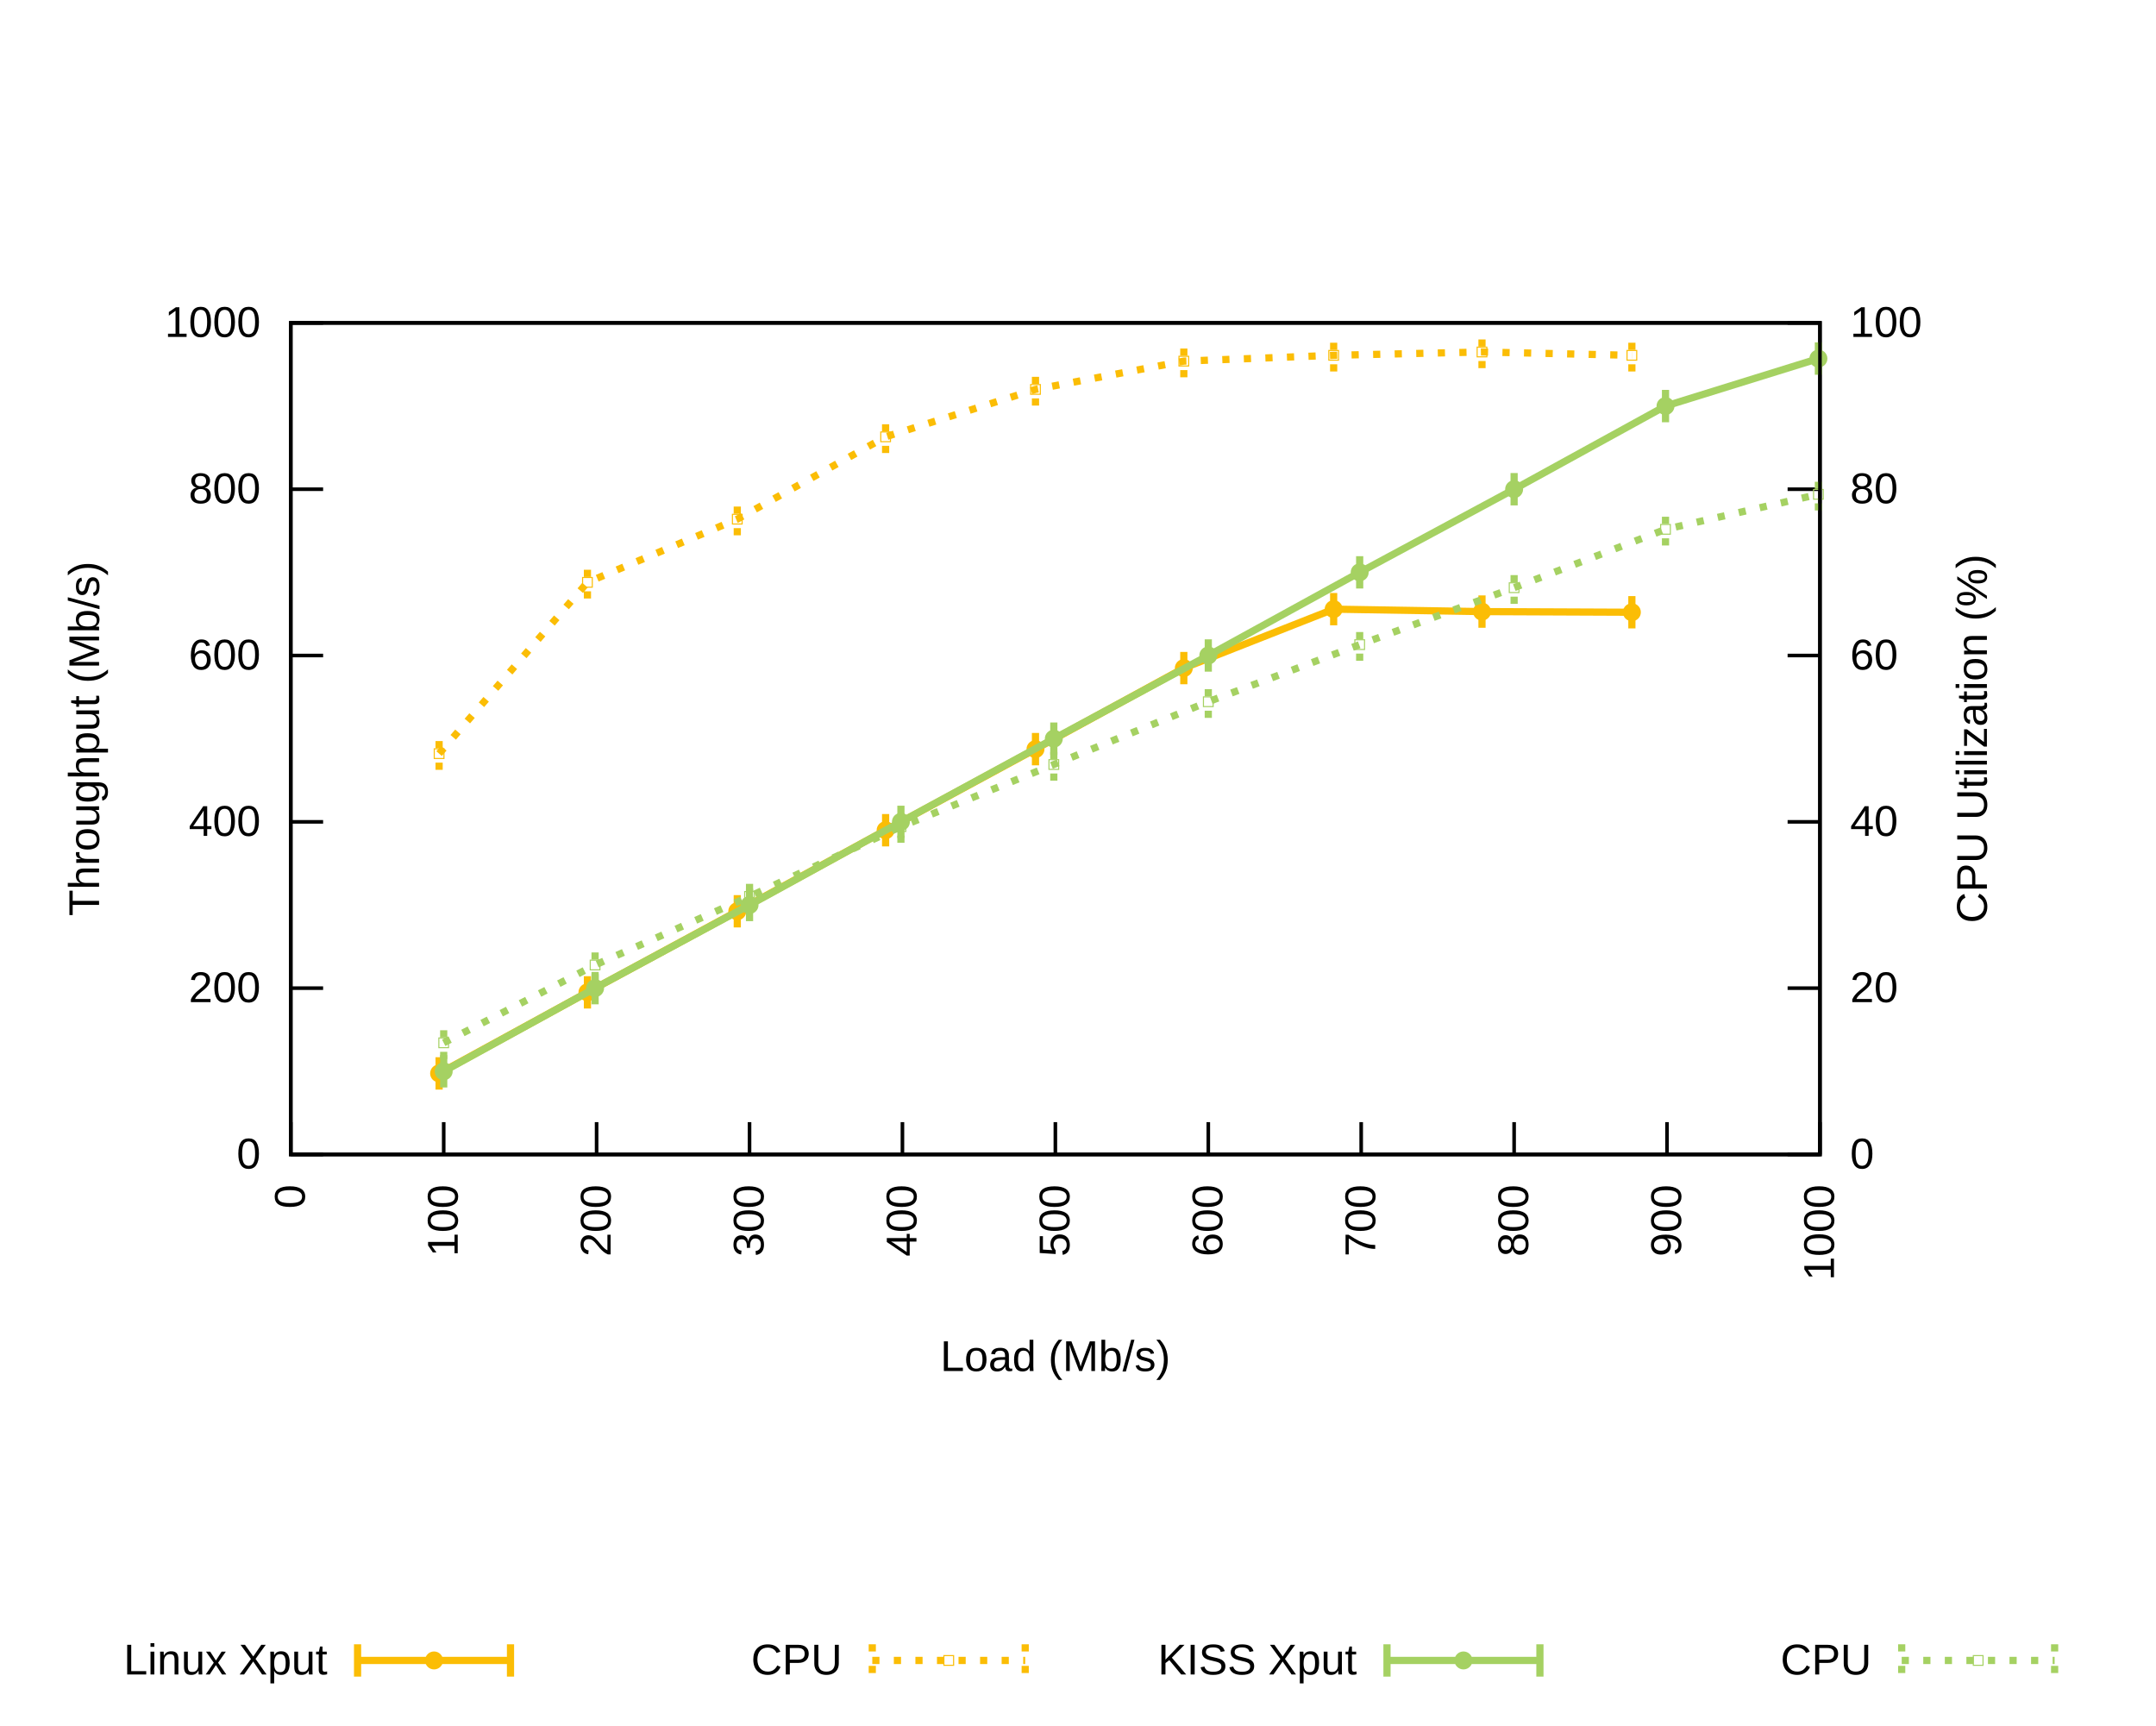
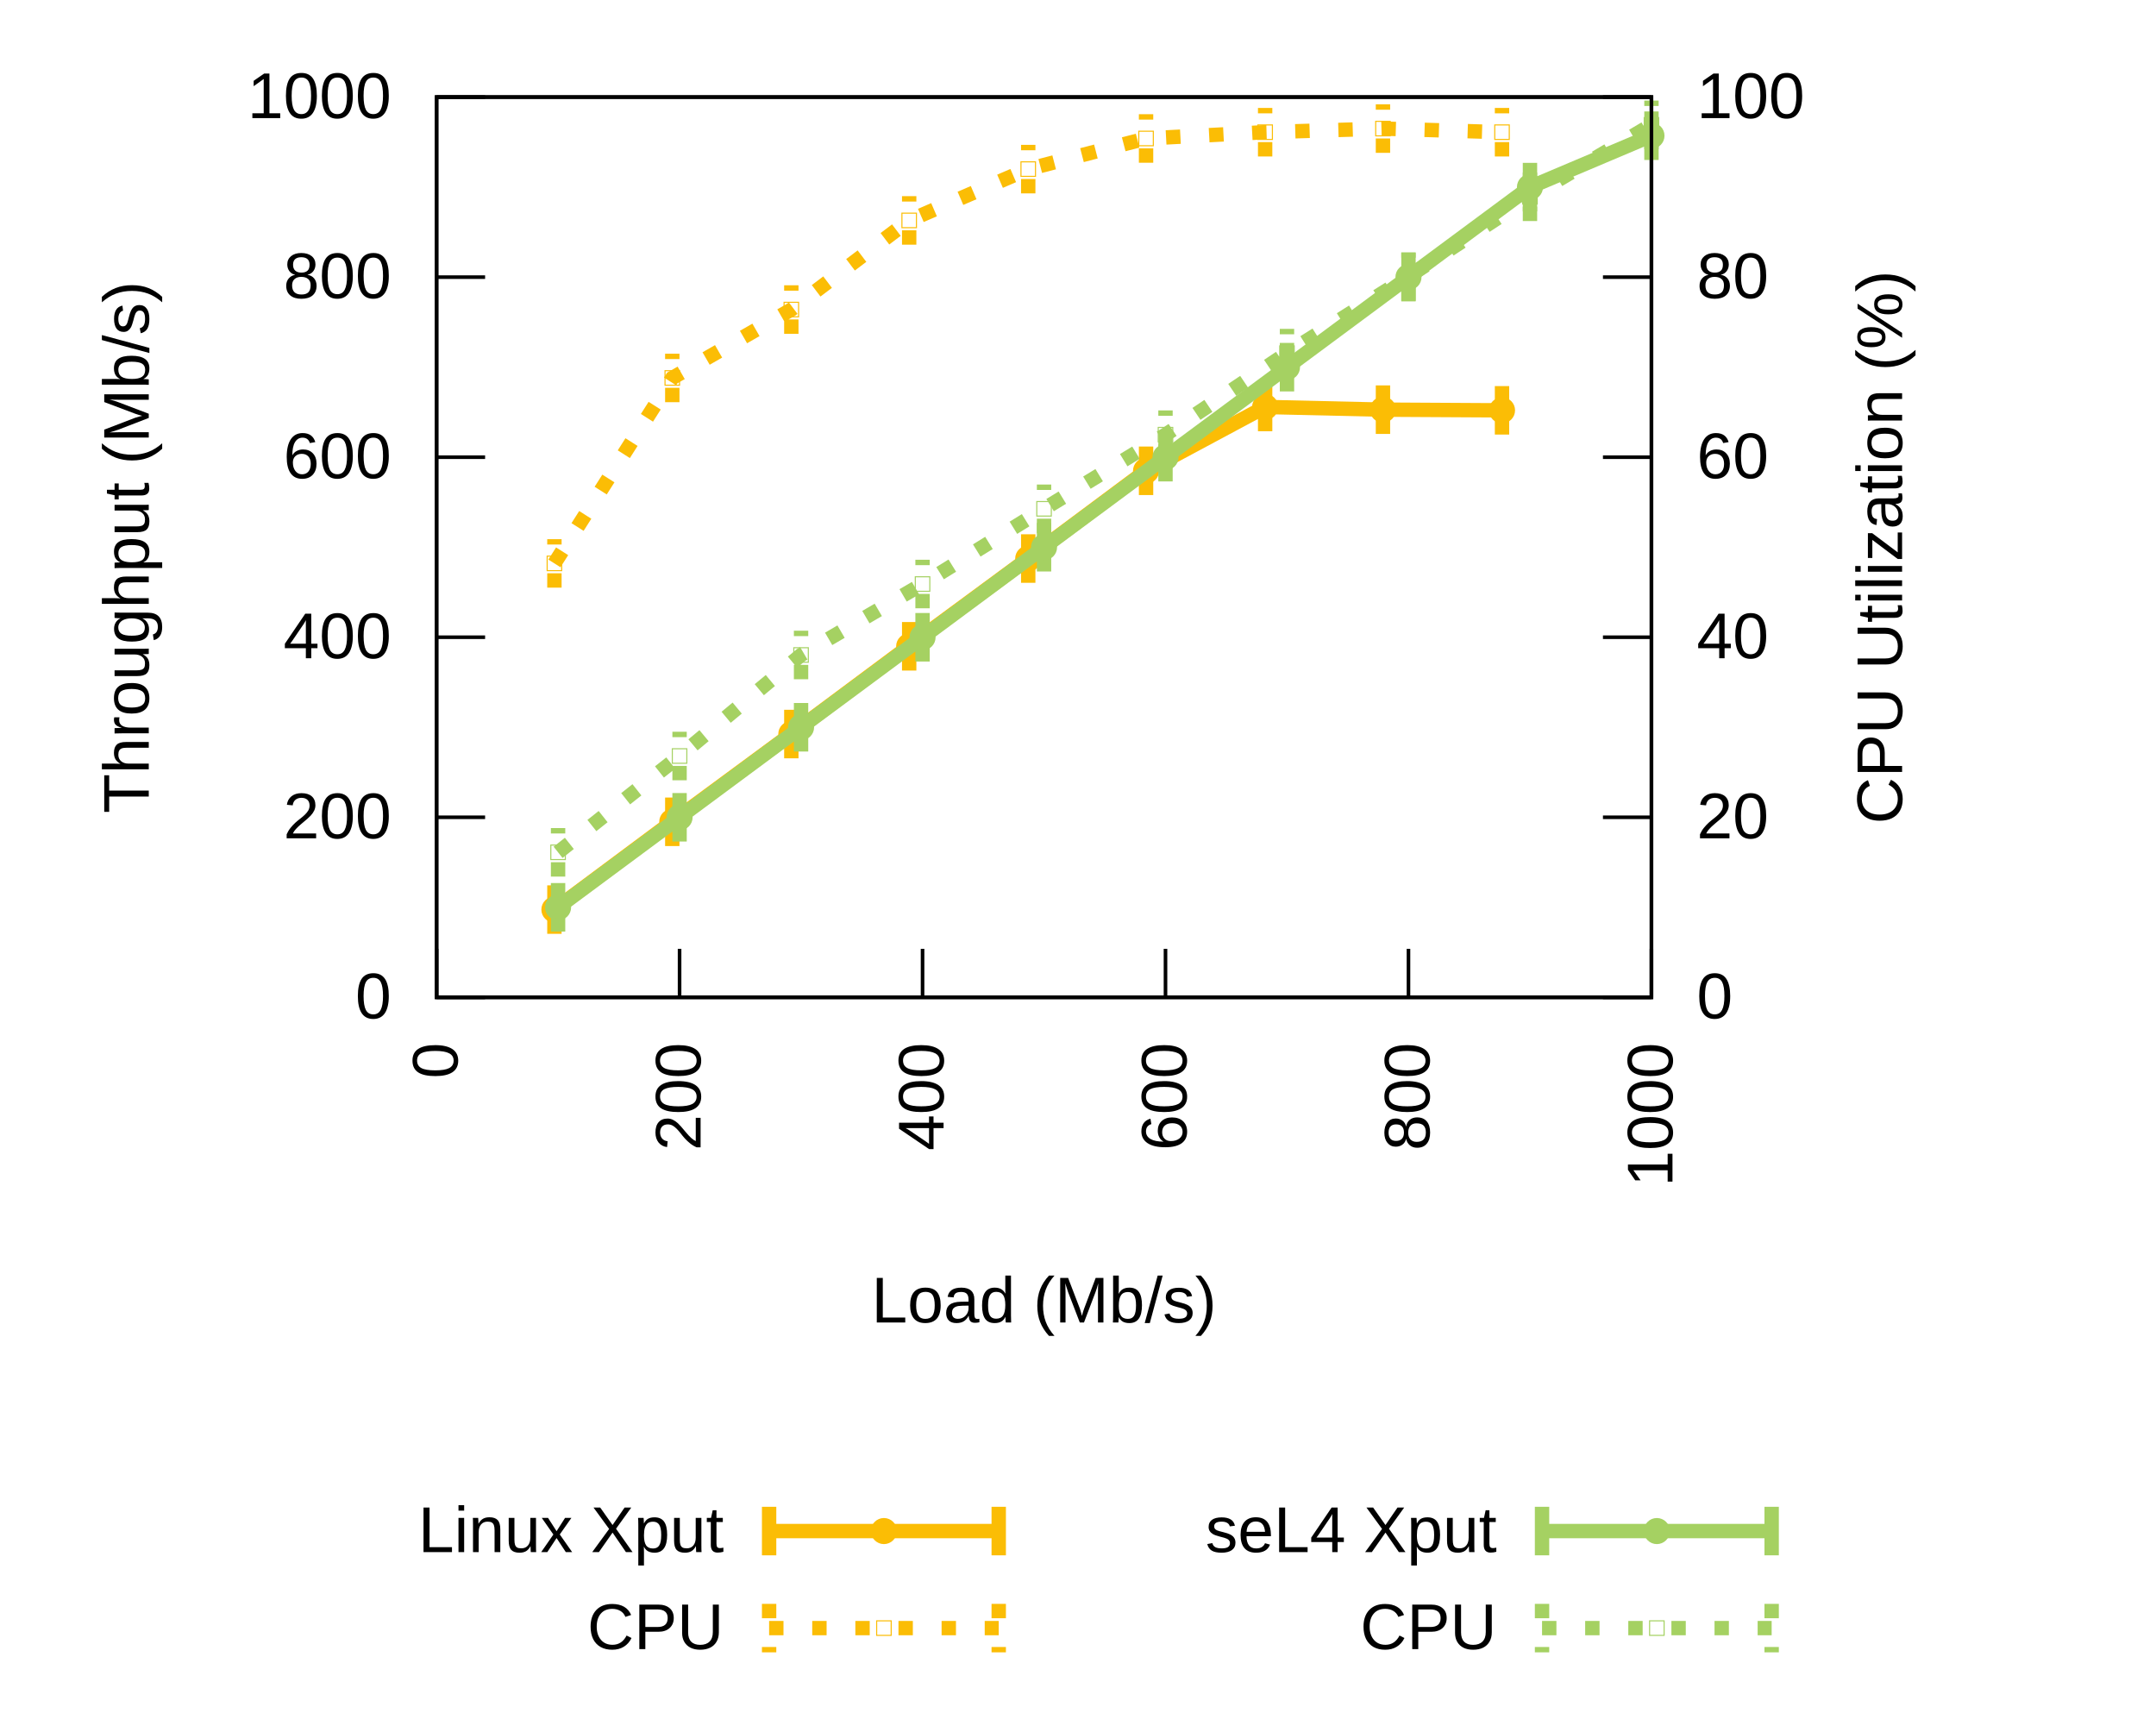
- <svg xmlns="http://www.w3.org/2000/svg" xmlns:xlink="http://www.w3.org/1999/xlink" viewBox="0 0 600 480">
+ <svg xmlns="http://www.w3.org/2000/svg" xmlns:xlink="http://www.w3.org/1999/xlink" width="600" height="480" viewBox="0 0 600 480">
  <g id="gnuplot_canvas">
    <rect x="0" y="0" width="600" height="480" fill="none" />
    <defs>
      <circle id="gpDot" r="0.5" stroke-width="0.5" stroke="currentColor" />
-       <path id="gpPt0" stroke-width="0.222" stroke="currentColor" d="M-1,0 h2 M0,-1 v2" />
-       <path id="gpPt1" stroke-width="0.222" stroke="currentColor" d="M-1,-1 L1,1 M1,-1 L-1,1" />
-       <path id="gpPt2" stroke-width="0.222" stroke="currentColor" d="M-1,0 L1,0 M0,-1 L0,1 M-1,-1 L1,1 M-1,1 L1,-1" />
-       <rect id="gpPt3" stroke-width="0.222" stroke="currentColor" x="-1" y="-1" width="2" height="2" />
-       <rect id="gpPt4" stroke-width="0.222" stroke="currentColor" fill="currentColor" x="-1" y="-1" width="2" height="2" />
-       <circle id="gpPt5" stroke-width="0.222" stroke="currentColor" cx="0" cy="0" r="1" />
+       <path id="gpPt0" stroke-width="0.148" stroke="currentColor" d="M-1,0 h2 M0,-1 v2" />
+       <path id="gpPt1" stroke-width="0.148" stroke="currentColor" d="M-1,-1 L1,1 M1,-1 L-1,1" />
+       <path id="gpPt2" stroke-width="0.148" stroke="currentColor" d="M-1,0 L1,0 M0,-1 L0,1 M-1,-1 L1,1 M-1,1 L1,-1" />
+       <rect id="gpPt3" stroke-width="0.148" stroke="currentColor" x="-1" y="-1" width="2" height="2" />
+       <rect id="gpPt4" stroke-width="0.148" stroke="currentColor" fill="currentColor" x="-1" y="-1" width="2" height="2" />
+       <circle id="gpPt5" stroke-width="0.148" stroke="currentColor" cx="0" cy="0" r="1" />
      <use xlink:href="#gpPt5" id="gpPt6" fill="currentColor" stroke="none" />
-       <path id="gpPt7" stroke-width="0.222" stroke="currentColor" d="M0,-1.33 L-1.33,0.67 L1.33,0.67 z" />
+       <path id="gpPt7" stroke-width="0.148" stroke="currentColor" d="M0,-1.33 L-1.33,0.67 L1.33,0.67 z" />
      <use xlink:href="#gpPt7" id="gpPt8" fill="currentColor" stroke="none" />
      <use xlink:href="#gpPt7" id="gpPt9" stroke="currentColor" transform="rotate(180)" />
      <use xlink:href="#gpPt9" id="gpPt10" fill="currentColor" stroke="none" />
      <use xlink:href="#gpPt3" id="gpPt11" stroke="currentColor" transform="rotate(45)" />
      <use xlink:href="#gpPt11" id="gpPt12" fill="currentColor" stroke="none" />
-       <path id="gpPt13" stroke-width="0.222" stroke="currentColor" d="M0,1.330 L1.265,0.411 L0.782,-1.067 L-0.782,-1.076 L-1.265,0.411 z" />
+       <path id="gpPt13" stroke-width="0.148" stroke="currentColor" d="M0,1.330 L1.265,0.411 L0.782,-1.067 L-0.782,-1.076 L-1.265,0.411 z" />
      <use xlink:href="#gpPt13" id="gpPt14" fill="currentColor" stroke="none" />
      <filter id="textbox" filterUnits="objectBoundingBox" x="0" y="0" height="1" width="1">
        <feFlood flood-color="white" flood-opacity="1" result="bgnd" />
        <feComposite in="SourceGraphic" in2="bgnd" operator="atop" />
      </filter>
      <filter id="greybox" filterUnits="objectBoundingBox" x="0" y="0" height="1" width="1">
        <feFlood flood-color="lightgrey" flood-opacity="1" result="grey" />
        <feComposite in="SourceGraphic" in2="grey" operator="atop" />
      </filter>
    </defs>
    <g fill="none" color="white" stroke="currentColor" stroke-width="1.00" stroke-linecap="butt" stroke-linejoin="miter">
</g>
    <g fill="none" color="black" stroke="currentColor" stroke-width="1.00" stroke-linecap="butt" stroke-linejoin="miter">
-       <path stroke="black" d="M80.92,321.22 L89.92,321.22  " />
-       <g transform="translate(72.53,325.12)" stroke="none" fill="black" font-family="Arial" font-size="12.00" text-anchor="end">
+       <path stroke="black" d="M121.50,277.50 L135.00,277.50  " />
+       <g transform="translate(108.90,283.35)" stroke="none" fill="black" font-family="Arial" font-size="18.00" text-anchor="end">
        <text>
          <tspan font-family="Arial"> 0</tspan>
        </text>
      </g>
    </g>
    <g fill="none" color="black" stroke="currentColor" stroke-width="1.00" stroke-linecap="butt" stroke-linejoin="miter">
-       <path stroke="black" d="M80.92,274.94 L89.92,274.94  " />
-       <g transform="translate(72.53,278.84)" stroke="none" fill="black" font-family="Arial" font-size="12.00" text-anchor="end">
+       <path stroke="black" d="M121.50,227.40 L135.00,227.40  " />
+       <g transform="translate(108.90,233.25)" stroke="none" fill="black" font-family="Arial" font-size="18.00" text-anchor="end">
        <text>
          <tspan font-family="Arial"> 200</tspan>
        </text>
      </g>
    </g>
    <g fill="none" color="black" stroke="currentColor" stroke-width="1.00" stroke-linecap="butt" stroke-linejoin="miter">
-       <path stroke="black" d="M80.92,228.67 L89.92,228.67  " />
-       <g transform="translate(72.53,232.57)" stroke="none" fill="black" font-family="Arial" font-size="12.00" text-anchor="end">
+       <path stroke="black" d="M121.50,177.30 L135.00,177.30  " />
+       <g transform="translate(108.90,183.15)" stroke="none" fill="black" font-family="Arial" font-size="18.00" text-anchor="end">
        <text>
          <tspan font-family="Arial"> 400</tspan>
        </text>
      </g>
    </g>
    <g fill="none" color="black" stroke="currentColor" stroke-width="1.00" stroke-linecap="butt" stroke-linejoin="miter">
-       <path stroke="black" d="M80.92,182.39 L89.92,182.39  " />
-       <g transform="translate(72.53,186.29)" stroke="none" fill="black" font-family="Arial" font-size="12.00" text-anchor="end">
+       <path stroke="black" d="M121.50,127.21 L135.00,127.21  " />
+       <g transform="translate(108.90,133.06)" stroke="none" fill="black" font-family="Arial" font-size="18.00" text-anchor="end">
        <text>
          <tspan font-family="Arial"> 600</tspan>
        </text>
      </g>
    </g>
    <g fill="none" color="black" stroke="currentColor" stroke-width="1.00" stroke-linecap="butt" stroke-linejoin="miter">
-       <path stroke="black" d="M80.92,136.12 L89.92,136.12  " />
-       <g transform="translate(72.53,140.02)" stroke="none" fill="black" font-family="Arial" font-size="12.00" text-anchor="end">
+       <path stroke="black" d="M121.50,77.11 L135.00,77.11  " />
+       <g transform="translate(108.90,82.96)" stroke="none" fill="black" font-family="Arial" font-size="18.00" text-anchor="end">
        <text>
          <tspan font-family="Arial"> 800</tspan>
        </text>
      </g>
    </g>
    <g fill="none" color="black" stroke="currentColor" stroke-width="1.00" stroke-linecap="butt" stroke-linejoin="miter">
-       <path stroke="black" d="M80.92,89.84 L89.92,89.84  " />
-       <g transform="translate(72.53,93.74)" stroke="none" fill="black" font-family="Arial" font-size="12.00" text-anchor="end">
+       <path stroke="black" d="M121.50,27.01 L135.00,27.01  " />
+       <g transform="translate(108.90,32.86)" stroke="none" fill="black" font-family="Arial" font-size="18.00" text-anchor="end">
        <text>
          <tspan font-family="Arial"> 1000</tspan>
        </text>
      </g>
    </g>
    <g fill="none" color="black" stroke="currentColor" stroke-width="1.00" stroke-linecap="butt" stroke-linejoin="miter">
-       <path stroke="black" d="M80.92,321.22 L80.92,312.22  " />
-       <g transform="translate(84.82,329.61) rotate(270)" stroke="none" fill="black" font-family="Arial" font-size="12.00" text-anchor="end">
+       <path stroke="black" d="M121.50,277.50 L121.50,264.00  " />
+       <g transform="translate(127.35,290.10) rotate(270)" stroke="none" fill="black" font-family="Arial" font-size="18.00" text-anchor="end">
        <text>
          <tspan font-family="Arial"> 0</tspan>
        </text>
      </g>
    </g>
    <g fill="none" color="black" stroke="currentColor" stroke-width="1.00" stroke-linecap="butt" stroke-linejoin="miter">
-       <path stroke="black" d="M123.48,321.22 L123.48,312.22  " />
-       <g transform="translate(127.38,329.61) rotate(270)" stroke="none" fill="black" font-family="Arial" font-size="12.00" text-anchor="end">
+       <path stroke="black" d="M189.12,277.50 L189.12,264.00  " />
+       <g transform="translate(194.97,290.10) rotate(270)" stroke="none" fill="black" font-family="Arial" font-size="18.00" text-anchor="end">
+         <text>
+           <tspan font-family="Arial"> 200</tspan>
+         </text>
+       </g>
+     </g>
+     <g fill="none" color="black" stroke="currentColor" stroke-width="1.00" stroke-linecap="butt" stroke-linejoin="miter">
+       <path stroke="black" d="M256.74,277.50 L256.74,264.00  " />
+       <g transform="translate(262.59,290.10) rotate(270)" stroke="none" fill="black" font-family="Arial" font-size="18.00" text-anchor="end">
+         <text>
+           <tspan font-family="Arial"> 400</tspan>
+         </text>
+       </g>
+     </g>
+     <g fill="none" color="black" stroke="currentColor" stroke-width="1.00" stroke-linecap="butt" stroke-linejoin="miter">
+       <path stroke="black" d="M324.35,277.50 L324.35,264.00  " />
+       <g transform="translate(330.20,290.10) rotate(270)" stroke="none" fill="black" font-family="Arial" font-size="18.00" text-anchor="end">
+         <text>
+           <tspan font-family="Arial"> 600</tspan>
+         </text>
+       </g>
+     </g>
+     <g fill="none" color="black" stroke="currentColor" stroke-width="1.00" stroke-linecap="butt" stroke-linejoin="miter">
+       <path stroke="black" d="M391.97,277.50 L391.97,264.00  " />
+       <g transform="translate(397.82,290.10) rotate(270)" stroke="none" fill="black" font-family="Arial" font-size="18.00" text-anchor="end">
+         <text>
+           <tspan font-family="Arial"> 800</tspan>
+         </text>
+       </g>
+     </g>
+     <g fill="none" color="black" stroke="currentColor" stroke-width="1.00" stroke-linecap="butt" stroke-linejoin="miter">
+       <path stroke="black" d="M459.59,277.50 L459.59,264.00  " />
+       <g transform="translate(465.44,290.10) rotate(270)" stroke="none" fill="black" font-family="Arial" font-size="18.00" text-anchor="end">
+         <text>
+           <tspan font-family="Arial"> 1000</tspan>
+         </text>
+       </g>
+     </g>
+     <g fill="none" color="black" stroke="currentColor" stroke-width="1.00" stroke-linecap="butt" stroke-linejoin="miter">
+       <path stroke="black" d="M459.59,277.50 L446.09,277.50  " />
+       <g transform="translate(472.19,283.35)" stroke="none" fill="black" font-family="Arial" font-size="18.00" text-anchor="start">
+         <text>
+           <tspan font-family="Arial"> 0</tspan>
+         </text>
+       </g>
+     </g>
+     <g fill="none" color="black" stroke="currentColor" stroke-width="1.00" stroke-linecap="butt" stroke-linejoin="miter">
+       <path stroke="black" d="M459.59,227.40 L446.09,227.40  " />
+       <g transform="translate(472.19,233.25)" stroke="none" fill="black" font-family="Arial" font-size="18.00" text-anchor="start">
+         <text>
+           <tspan font-family="Arial"> 20</tspan>
+         </text>
+       </g>
+     </g>
+     <g fill="none" color="black" stroke="currentColor" stroke-width="1.00" stroke-linecap="butt" stroke-linejoin="miter">
+       <path stroke="black" d="M459.59,177.30 L446.09,177.30  " />
+       <g transform="translate(472.19,183.15)" stroke="none" fill="black" font-family="Arial" font-size="18.00" text-anchor="start">
+         <text>
+           <tspan font-family="Arial"> 40</tspan>
+         </text>
+       </g>
+     </g>
+     <g fill="none" color="black" stroke="currentColor" stroke-width="1.00" stroke-linecap="butt" stroke-linejoin="miter">
+       <path stroke="black" d="M459.59,127.21 L446.09,127.21  " />
+       <g transform="translate(472.19,133.06)" stroke="none" fill="black" font-family="Arial" font-size="18.00" text-anchor="start">
+         <text>
+           <tspan font-family="Arial"> 60</tspan>
+         </text>
+       </g>
+     </g>
+     <g fill="none" color="black" stroke="currentColor" stroke-width="1.00" stroke-linecap="butt" stroke-linejoin="miter">
+       <path stroke="black" d="M459.59,77.11 L446.09,77.11  " />
+       <g transform="translate(472.19,82.96)" stroke="none" fill="black" font-family="Arial" font-size="18.00" text-anchor="start">
+         <text>
+           <tspan font-family="Arial"> 80</tspan>
+         </text>
+       </g>
+     </g>
+     <g fill="none" color="black" stroke="currentColor" stroke-width="1.00" stroke-linecap="butt" stroke-linejoin="miter">
+       <path stroke="black" d="M459.59,27.01 L446.09,27.01  " />
+       <g transform="translate(472.19,32.86)" stroke="none" fill="black" font-family="Arial" font-size="18.00" text-anchor="start">
        <text>
          <tspan font-family="Arial"> 100</tspan>
        </text>
      </g>
    </g>
    <g fill="none" color="black" stroke="currentColor" stroke-width="1.00" stroke-linecap="butt" stroke-linejoin="miter">
-       <path stroke="black" d="M166.03,321.22 L166.03,312.22  " />
-       <g transform="translate(169.93,329.61) rotate(270)" stroke="none" fill="black" font-family="Arial" font-size="12.00" text-anchor="end">
-         <text>
-           <tspan font-family="Arial"> 200</tspan>
-         </text>
-       </g>
-     </g>
-     <g fill="none" color="black" stroke="currentColor" stroke-width="1.00" stroke-linecap="butt" stroke-linejoin="miter">
-       <path stroke="black" d="M208.59,321.22 L208.59,312.22  " />
-       <g transform="translate(212.49,329.61) rotate(270)" stroke="none" fill="black" font-family="Arial" font-size="12.00" text-anchor="end">
-         <text>
-           <tspan font-family="Arial"> 300</tspan>
-         </text>
-       </g>
-     </g>
-     <g fill="none" color="black" stroke="currentColor" stroke-width="1.00" stroke-linecap="butt" stroke-linejoin="miter">
-       <path stroke="black" d="M251.14,321.22 L251.14,312.22  " />
-       <g transform="translate(255.04,329.61) rotate(270)" stroke="none" fill="black" font-family="Arial" font-size="12.00" text-anchor="end">
-         <text>
-           <tspan font-family="Arial"> 400</tspan>
-         </text>
-       </g>
-     </g>
-     <g fill="none" color="black" stroke="currentColor" stroke-width="1.00" stroke-linecap="butt" stroke-linejoin="miter">
-       <path stroke="black" d="M293.70,321.22 L293.70,312.22  " />
-       <g transform="translate(297.60,329.61) rotate(270)" stroke="none" fill="black" font-family="Arial" font-size="12.00" text-anchor="end">
-         <text>
-           <tspan font-family="Arial"> 500</tspan>
-         </text>
-       </g>
-     </g>
-     <g fill="none" color="black" stroke="currentColor" stroke-width="1.00" stroke-linecap="butt" stroke-linejoin="miter">
-       <path stroke="black" d="M336.26,321.22 L336.26,312.22  " />
-       <g transform="translate(340.16,329.61) rotate(270)" stroke="none" fill="black" font-family="Arial" font-size="12.00" text-anchor="end">
-         <text>
-           <tspan font-family="Arial"> 600</tspan>
-         </text>
-       </g>
-     </g>
-     <g fill="none" color="black" stroke="currentColor" stroke-width="1.00" stroke-linecap="butt" stroke-linejoin="miter">
-       <path stroke="black" d="M378.81,321.22 L378.81,312.22  " />
-       <g transform="translate(382.71,329.61) rotate(270)" stroke="none" fill="black" font-family="Arial" font-size="12.00" text-anchor="end">
-         <text>
-           <tspan font-family="Arial"> 700</tspan>
-         </text>
-       </g>
-     </g>
-     <g fill="none" color="black" stroke="currentColor" stroke-width="1.00" stroke-linecap="butt" stroke-linejoin="miter">
-       <path stroke="black" d="M421.37,321.22 L421.37,312.22  " />
-       <g transform="translate(425.27,329.61) rotate(270)" stroke="none" fill="black" font-family="Arial" font-size="12.00" text-anchor="end">
-         <text>
-           <tspan font-family="Arial"> 800</tspan>
-         </text>
-       </g>
-     </g>
-     <g fill="none" color="black" stroke="currentColor" stroke-width="1.00" stroke-linecap="butt" stroke-linejoin="miter">
-       <path stroke="black" d="M463.92,321.22 L463.92,312.22  " />
-       <g transform="translate(467.82,329.61) rotate(270)" stroke="none" fill="black" font-family="Arial" font-size="12.00" text-anchor="end">
-         <text>
-           <tspan font-family="Arial"> 900</tspan>
-         </text>
-       </g>
-     </g>
-     <g fill="none" color="black" stroke="currentColor" stroke-width="1.00" stroke-linecap="butt" stroke-linejoin="miter">
-       <path stroke="black" d="M506.48,321.22 L506.48,312.22  " />
-       <g transform="translate(510.38,329.61) rotate(270)" stroke="none" fill="black" font-family="Arial" font-size="12.00" text-anchor="end">
-         <text>
-           <tspan font-family="Arial"> 1000</tspan>
-         </text>
-       </g>
-     </g>
-     <g fill="none" color="black" stroke="currentColor" stroke-width="1.00" stroke-linecap="butt" stroke-linejoin="miter">
-       <path stroke="black" d="M506.48,321.22 L497.48,321.22  " />
-       <g transform="translate(514.87,325.12)" stroke="none" fill="black" font-family="Arial" font-size="12.00" text-anchor="start">
-         <text>
-           <tspan font-family="Arial"> 0</tspan>
-         </text>
-       </g>
-     </g>
-     <g fill="none" color="black" stroke="currentColor" stroke-width="1.00" stroke-linecap="butt" stroke-linejoin="miter">
-       <path stroke="black" d="M506.48,274.94 L497.48,274.94  " />
-       <g transform="translate(514.87,278.84)" stroke="none" fill="black" font-family="Arial" font-size="12.00" text-anchor="start">
-         <text>
-           <tspan font-family="Arial"> 20</tspan>
-         </text>
-       </g>
-     </g>
-     <g fill="none" color="black" stroke="currentColor" stroke-width="1.00" stroke-linecap="butt" stroke-linejoin="miter">
-       <path stroke="black" d="M506.48,228.67 L497.48,228.67  " />
-       <g transform="translate(514.87,232.57)" stroke="none" fill="black" font-family="Arial" font-size="12.00" text-anchor="start">
-         <text>
-           <tspan font-family="Arial"> 40</tspan>
-         </text>
-       </g>
-     </g>
-     <g fill="none" color="black" stroke="currentColor" stroke-width="1.00" stroke-linecap="butt" stroke-linejoin="miter">
-       <path stroke="black" d="M506.48,182.39 L497.48,182.39  " />
-       <g transform="translate(514.87,186.29)" stroke="none" fill="black" font-family="Arial" font-size="12.00" text-anchor="start">
-         <text>
-           <tspan font-family="Arial"> 60</tspan>
-         </text>
-       </g>
-     </g>
-     <g fill="none" color="black" stroke="currentColor" stroke-width="1.00" stroke-linecap="butt" stroke-linejoin="miter">
-       <path stroke="black" d="M506.48,136.12 L497.48,136.12  " />
-       <g transform="translate(514.87,140.02)" stroke="none" fill="black" font-family="Arial" font-size="12.00" text-anchor="start">
-         <text>
-           <tspan font-family="Arial"> 80</tspan>
-         </text>
-       </g>
-     </g>
-     <g fill="none" color="black" stroke="currentColor" stroke-width="1.00" stroke-linecap="butt" stroke-linejoin="miter">
-       <path stroke="black" d="M506.48,89.84 L497.48,89.84  " />
-       <g transform="translate(514.87,93.74)" stroke="none" fill="black" font-family="Arial" font-size="12.00" text-anchor="start">
-         <text>
-           <tspan font-family="Arial"> 100</tspan>
-         </text>
-       </g>
-     </g>
-     <g fill="none" color="black" stroke="currentColor" stroke-width="1.00" stroke-linecap="butt" stroke-linejoin="miter">
- </g>
-     <g fill="none" color="black" stroke="currentColor" stroke-width="1.00" stroke-linecap="butt" stroke-linejoin="miter">
-       <path stroke="black" d="M80.92,89.84 L80.92,321.22 L506.48,321.22 L506.48,89.84 L80.92,89.84 Z  " />
-     </g>
-     <g fill="none" color="black" stroke="currentColor" stroke-width="1.00" stroke-linecap="butt" stroke-linejoin="miter">
-       <g transform="translate(27.57,205.53) rotate(270)" stroke="none" fill="black" font-family="Arial" font-size="12.00" text-anchor="middle">
+ </g>
+     <g fill="none" color="black" stroke="currentColor" stroke-width="1.00" stroke-linecap="butt" stroke-linejoin="miter">
+       <path stroke="black" d="M121.50,27.01 L121.50,277.50 L459.59,277.50 L459.59,27.01 L121.50,27.01 Z  " />
+     </g>
+     <g fill="none" color="black" stroke="currentColor" stroke-width="1.00" stroke-linecap="butt" stroke-linejoin="miter">
+       <g transform="translate(41.40,152.26) rotate(270)" stroke="none" fill="black" font-family="Arial" font-size="18.00" text-anchor="middle">
        <text>
          <tspan font-family="Arial">Throughput (Mb/s)</tspan>
        </text>
      </g>
    </g>
    <g fill="none" color="black" stroke="currentColor" stroke-width="1.00" stroke-linecap="butt" stroke-linejoin="miter">
-       <g transform="translate(552.94,205.53) rotate(270)" stroke="none" fill="black" font-family="Arial" font-size="12.00" text-anchor="middle">
+       <g transform="translate(529.34,152.26) rotate(270)" stroke="none" fill="black" font-family="Arial" font-size="18.00" text-anchor="middle">
        <text>
          <tspan font-family="Arial">CPU Utilization (%)</tspan>
        </text>
      </g>
    </g>
    <g fill="none" color="black" stroke="currentColor" stroke-width="1.00" stroke-linecap="butt" stroke-linejoin="miter">
-       <g transform="translate(293.70,381.47)" stroke="none" fill="black" font-family="Arial" font-size="12.00" text-anchor="middle">
+       <g transform="translate(290.54,367.96)" stroke="none" fill="black" font-family="Arial" font-size="18.00" text-anchor="middle">
        <text>
          <tspan font-family="Arial">Load (Mb/s)</tspan>
        </text>
      </g>
    </g>
    <g fill="none" color="black" stroke="currentColor" stroke-width="1.00" stroke-linecap="butt" stroke-linejoin="miter">
</g>
    <g id="gnuplot_plot_1">
-       <g fill="none" color="white" stroke="currentColor" stroke-width="2.00" stroke-linecap="butt" stroke-linejoin="miter">
- </g>
-       <g fill="none" color="black" stroke="currentColor" stroke-width="2.00" stroke-linecap="butt" stroke-linejoin="miter">
-         <g transform="translate(91.12,465.90)" stroke="none" fill="black" font-family="Arial" font-size="12.00" text-anchor="end">
+       <g fill="none" color="white" stroke="currentColor" stroke-width="4.00" stroke-linecap="butt" stroke-linejoin="miter">
+ </g>
+       <g fill="none" color="black" stroke="currentColor" stroke-width="4.00" stroke-linecap="butt" stroke-linejoin="miter">
+         <g transform="translate(201.44,431.85)" stroke="none" fill="black" font-family="Arial" font-size="18.00" text-anchor="end">
          <text>
            <tspan font-family="Arial">Linux Xput</tspan>
          </text>
        </g>
      </g>
-       <g fill="none" color="black" stroke="currentColor" stroke-width="2.00" stroke-linecap="butt" stroke-linejoin="miter">
-         <path stroke="rgb(251, 189,   5)" d="M99.51,462.00 L142.07,462.00 M99.51,457.50 L99.51,466.50 M142.07,457.50 L142.07,466.50 M122.20,298.66 L163.48,276.11   L205.18,253.55 L246.46,231.00 L288.17,208.44 L329.45,185.89 L371.15,169.49 L412.43,170.17 L454.14,170.35 M122.20,298.66   M122.20,303.16 L122.20,294.16 M122.20,303.16 L122.20,294.16 M163.48,276.11 M163.48,280.61 L163.48,271.61 M163.48,280.61   L163.48,271.61 M205.18,253.55 M205.18,258.05 L205.18,249.05 M205.18,258.05 L205.18,249.05 M246.46,231.00 M246.46,235.50   L246.46,226.50 M246.46,235.50 L246.46,226.50 M288.17,208.44 M288.17,212.94 L288.17,203.94 M288.17,212.94 L288.17,203.94   M329.45,185.89 M329.45,190.39 L329.45,181.39 M329.45,190.39 L329.45,181.39 M371.15,169.49 M371.15,173.99 L371.15,164.99   M371.15,173.99 L371.15,164.99 M412.43,170.17 M412.43,174.67 L412.43,165.67 M412.43,174.67 L412.43,165.67 M454.14,170.35   M454.14,174.85 L454.14,165.85 M454.14,174.85 L454.14,165.85  " />
-       </g>
-       <g fill="none" color="black" stroke="currentColor" stroke-width="2.00" stroke-linecap="butt" stroke-linejoin="miter">
-         <use xlink:href="#gpPt6" transform="translate(122.20,298.66) scale(2.25)" color="rgb(251, 189,   5)" />
-         <use xlink:href="#gpPt6" transform="translate(163.48,276.11) scale(2.25)" color="rgb(251, 189,   5)" />
-         <use xlink:href="#gpPt6" transform="translate(205.18,253.55) scale(2.25)" color="rgb(251, 189,   5)" />
-         <use xlink:href="#gpPt6" transform="translate(246.46,231.00) scale(2.25)" color="rgb(251, 189,   5)" />
-         <use xlink:href="#gpPt6" transform="translate(288.17,208.44) scale(2.25)" color="rgb(251, 189,   5)" />
-         <use xlink:href="#gpPt6" transform="translate(329.45,185.89) scale(2.25)" color="rgb(251, 189,   5)" />
-         <use xlink:href="#gpPt6" transform="translate(371.15,169.49) scale(2.25)" color="rgb(251, 189,   5)" />
-         <use xlink:href="#gpPt6" transform="translate(412.43,170.17) scale(2.25)" color="rgb(251, 189,   5)" />
-         <use xlink:href="#gpPt6" transform="translate(454.14,170.35) scale(2.25)" color="rgb(251, 189,   5)" />
-         <use xlink:href="#gpPt6" transform="translate(120.79,462.00) scale(2.25)" color="rgb(251, 189,   5)" />
+       <g fill="none" color="black" stroke="currentColor" stroke-width="4.00" stroke-linecap="butt" stroke-linejoin="miter">
+         <path stroke="rgb(251, 189,   5)" d="M214.04,426.00 L277.94,426.00 M214.04,419.25 L214.04,432.75 M277.94,419.25 L277.94,432.75 M154.29,253.08 L187.09,228.66   L220.22,204.24 L253.02,179.82 L286.15,155.41 L318.94,130.99 L352.08,113.23 L384.87,113.98 L418.00,114.17 M154.29,253.08   M154.29,259.83 L154.29,246.33 M154.29,259.83 L154.29,246.33 M187.09,228.66 M187.09,235.41 L187.09,221.91 M187.09,235.41   L187.09,221.91 M220.22,204.24 M220.22,210.99 L220.22,197.49 M220.22,210.99 L220.22,197.49 M253.02,179.82 M253.02,186.57   L253.02,173.07 M253.02,186.57 L253.02,173.07 M286.15,155.41 M286.15,162.16 L286.15,148.66 M286.15,162.16 L286.15,148.66   M318.94,130.99 M318.94,137.74 L318.94,124.24 M318.94,137.74 L318.94,124.24 M352.08,113.23 M352.08,119.98 L352.08,106.48   M352.08,119.98 L352.08,106.48 M384.87,113.98 M384.87,120.73 L384.87,107.23 M384.87,120.73 L384.87,107.23 M418.00,114.17   M418.00,120.92 L418.00,107.42 M418.00,120.92 L418.00,107.42  " />
+       </g>
+       <g fill="none" color="black" stroke="currentColor" stroke-width="4.00" stroke-linecap="butt" stroke-linejoin="miter">
+         <use xlink:href="#gpPt6" transform="translate(154.29,253.08) scale(3.38)" color="rgb(251, 189,   5)" />
+         <use xlink:href="#gpPt6" transform="translate(187.09,228.66) scale(3.38)" color="rgb(251, 189,   5)" />
+         <use xlink:href="#gpPt6" transform="translate(220.22,204.24) scale(3.38)" color="rgb(251, 189,   5)" />
+         <use xlink:href="#gpPt6" transform="translate(253.02,179.82) scale(3.38)" color="rgb(251, 189,   5)" />
+         <use xlink:href="#gpPt6" transform="translate(286.15,155.41) scale(3.38)" color="rgb(251, 189,   5)" />
+         <use xlink:href="#gpPt6" transform="translate(318.94,130.99) scale(3.38)" color="rgb(251, 189,   5)" />
+         <use xlink:href="#gpPt6" transform="translate(352.08,113.23) scale(3.38)" color="rgb(251, 189,   5)" />
+         <use xlink:href="#gpPt6" transform="translate(384.87,113.98) scale(3.38)" color="rgb(251, 189,   5)" />
+         <use xlink:href="#gpPt6" transform="translate(418.00,114.17) scale(3.38)" color="rgb(251, 189,   5)" />
+         <use xlink:href="#gpPt6" transform="translate(245.99,426.00) scale(3.38)" color="rgb(251, 189,   5)" />
      </g>
    </g>
    <g id="gnuplot_plot_2">
-       <g fill="none" color="black" stroke="currentColor" stroke-width="2.00" stroke-linecap="butt" stroke-linejoin="miter">
-         <g transform="translate(234.36,465.90)" stroke="none" fill="black" font-family="Arial" font-size="12.00" text-anchor="end">
+       <g fill="none" color="black" stroke="currentColor" stroke-width="4.00" stroke-linecap="butt" stroke-linejoin="miter">
+         <g transform="translate(201.44,458.85)" stroke="none" fill="black" font-family="Arial" font-size="18.00" text-anchor="end">
          <text>
            <tspan font-family="Arial">CPU</tspan>
          </text>
        </g>
      </g>
-       <g fill="none" color="black" stroke="currentColor" stroke-width="2.00" stroke-linecap="butt" stroke-linejoin="miter">
-         <path stroke="rgb(251, 189,   5)" stroke-dasharray=" 2,4" d="M242.75,462.00 L285.31,462.00 M242.75,457.50 L242.75,466.50 M285.31,457.50 L285.31,466.50 M122.20,209.69 L163.48,162.03   L205.18,144.45 L246.46,121.54 L288.17,108.35 L329.45,100.48 L371.15,98.86 L412.43,97.94 L454.14,98.86 M122.20,209.69   M122.20,214.19 L122.20,205.19 M122.20,214.19 L122.20,205.19 M163.48,162.03 M163.48,166.53 L163.48,157.53 M163.48,166.53   L163.48,157.53 M205.18,144.45 M205.18,148.95 L205.18,139.95 M205.18,148.95 L205.18,139.95 M246.46,121.54 M246.46,126.04   L246.46,117.04 M246.46,126.04 L246.46,117.04 M288.17,108.35 M288.17,112.85 L288.17,103.85 M288.17,112.85 L288.17,103.85   M329.45,100.48 M329.45,104.98 L329.45,95.98 M329.45,104.98 L329.45,95.98 M371.15,98.86 M371.15,103.36 L371.15,94.36   M371.15,103.36 L371.15,94.36 M412.43,97.94 M412.43,102.44 L412.43,93.44 M412.43,102.44 L412.43,93.44 M454.14,98.86   M454.14,103.36 L454.14,94.36 M454.14,103.36 L454.14,94.36  " />
-       </g>
-       <g fill="none" color="black" stroke="currentColor" stroke-width="2.00" stroke-linecap="butt" stroke-linejoin="miter">
-         <use xlink:href="#gpPt3" transform="translate(122.20,209.69) scale(1.35)" color="rgb(251, 189,   5)" />
-         <use xlink:href="#gpPt3" transform="translate(163.48,162.03) scale(1.35)" color="rgb(251, 189,   5)" />
-         <use xlink:href="#gpPt3" transform="translate(205.18,144.45) scale(1.35)" color="rgb(251, 189,   5)" />
-         <use xlink:href="#gpPt3" transform="translate(246.46,121.54) scale(1.35)" color="rgb(251, 189,   5)" />
-         <use xlink:href="#gpPt3" transform="translate(288.17,108.35) scale(1.35)" color="rgb(251, 189,   5)" />
-         <use xlink:href="#gpPt3" transform="translate(329.45,100.48) scale(1.35)" color="rgb(251, 189,   5)" />
-         <use xlink:href="#gpPt3" transform="translate(371.15,98.86) scale(1.35)" color="rgb(251, 189,   5)" />
-         <use xlink:href="#gpPt3" transform="translate(412.43,97.94) scale(1.35)" color="rgb(251, 189,   5)" />
-         <use xlink:href="#gpPt3" transform="translate(454.14,98.86) scale(1.35)" color="rgb(251, 189,   5)" />
-         <use xlink:href="#gpPt3" transform="translate(264.03,462.00) scale(1.35)" color="rgb(251, 189,   5)" />
+       <g fill="none" color="black" stroke="currentColor" stroke-width="4.00" stroke-linecap="butt" stroke-linejoin="miter">
+         <path stroke="rgb(251, 189,   5)" stroke-dasharray="4.0,8.0" d="M214.04,453.00 L277.94,453.00 M214.04,446.25 L214.04,459.75 M277.94,446.25 L277.94,459.75 M154.29,156.76 L187.09,105.16   L220.22,86.13 L253.02,61.33 L286.15,47.05 L318.94,38.53 L352.08,36.78 L384.87,35.78 L418.00,36.78 M154.29,156.76   M154.29,163.51 L154.29,150.01 M154.29,163.51 L154.29,150.01 M187.09,105.16 M187.09,111.91 L187.09,98.41 M187.09,111.91   L187.09,98.41 M220.22,86.13 M220.22,92.88 L220.22,79.38 M220.22,92.88 L220.22,79.38 M253.02,61.33 M253.02,68.08   L253.02,54.58 M253.02,68.08 L253.02,54.58 M286.15,47.05 M286.15,53.80 L286.15,40.30 M286.15,53.80 L286.15,40.30   M318.94,38.53 M318.94,45.28 L318.94,31.78 M318.94,45.28 L318.94,31.78 M352.08,36.78 M352.08,43.53 L352.08,30.03   M352.08,43.53 L352.08,30.03 M384.87,35.78 M384.87,42.53 L384.87,29.03 M384.87,42.53 L384.87,29.03 M418.00,36.78   M418.00,43.53 L418.00,30.03 M418.00,43.53 L418.00,30.03  " />
+       </g>
+       <g fill="none" color="black" stroke="currentColor" stroke-width="4.00" stroke-linecap="butt" stroke-linejoin="miter">
+         <use xlink:href="#gpPt3" transform="translate(154.29,156.76) scale(2.02)" color="rgb(251, 189,   5)" />
+         <use xlink:href="#gpPt3" transform="translate(187.09,105.16) scale(2.02)" color="rgb(251, 189,   5)" />
+         <use xlink:href="#gpPt3" transform="translate(220.22,86.13) scale(2.02)" color="rgb(251, 189,   5)" />
+         <use xlink:href="#gpPt3" transform="translate(253.02,61.33) scale(2.02)" color="rgb(251, 189,   5)" />
+         <use xlink:href="#gpPt3" transform="translate(286.15,47.05) scale(2.02)" color="rgb(251, 189,   5)" />
+         <use xlink:href="#gpPt3" transform="translate(318.94,38.53) scale(2.02)" color="rgb(251, 189,   5)" />
+         <use xlink:href="#gpPt3" transform="translate(352.08,36.78) scale(2.02)" color="rgb(251, 189,   5)" />
+         <use xlink:href="#gpPt3" transform="translate(384.87,35.78) scale(2.02)" color="rgb(251, 189,   5)" />
+         <use xlink:href="#gpPt3" transform="translate(418.00,36.78) scale(2.02)" color="rgb(251, 189,   5)" />
+         <use xlink:href="#gpPt3" transform="translate(245.99,453.00) scale(2.02)" color="rgb(251, 189,   5)" />
      </g>
    </g>
    <g id="gnuplot_plot_3">
-       <g fill="none" color="black" stroke="currentColor" stroke-width="2.00" stroke-linecap="butt" stroke-linejoin="miter">
-         <g transform="translate(377.60,465.90)" stroke="none" fill="black" font-family="Arial" font-size="12.00" text-anchor="end">
+       <g fill="none" color="black" stroke="currentColor" stroke-width="4.00" stroke-linecap="butt" stroke-linejoin="miter">
+         <g transform="translate(416.54,431.85)" stroke="none" fill="black" font-family="Arial" font-size="18.00" text-anchor="end">
          <text>
-             <tspan font-family="Arial">KISS Xput</tspan>
+             <tspan font-family="Arial">seL4 Xput</tspan>
          </text>
        </g>
      </g>
-       <g fill="none" color="black" stroke="currentColor" stroke-width="2.00" stroke-linecap="butt" stroke-linejoin="miter">
-         <path stroke="rgb(165, 209,  98)" d="M385.99,462.00 L428.55,462.00 M385.99,457.50 L385.99,466.50 M428.55,457.50 L428.55,466.50 M123.48,298.08 L165.61,274.94   L208.59,251.81 L250.72,228.67 L293.27,205.53 L336.26,182.38 L378.39,159.25 L421.37,136.12 L463.50,112.98 L506.05,99.77   M123.48,298.08 M123.48,302.58 L123.48,293.58 M123.48,302.58 L123.48,293.58 M165.61,274.94 M165.61,279.44 L165.61,270.44   M165.61,279.44 L165.61,270.44 M208.59,251.81 M208.59,256.31 L208.59,247.31 M208.59,256.31 L208.59,247.31 M250.72,228.67   M250.72,233.17 L250.72,224.17 M250.72,233.17 L250.72,224.17 M293.27,205.53 M293.27,210.03 L293.27,201.03 M293.27,210.03   L293.27,201.03 M336.26,182.38 M336.26,186.88 L336.26,177.88 M336.26,186.88 L336.26,177.88 M378.39,159.25 M378.39,163.75   L378.39,154.75 M378.39,163.75 L378.39,154.75 M421.37,136.12 M421.37,140.62 L421.37,131.62 M421.37,140.62 L421.37,131.62   M463.50,112.98 M463.50,117.48 L463.50,108.48 M463.50,117.48 L463.50,108.48 M506.05,99.77 M506.05,104.27 L506.05,95.27   M506.05,104.27 L506.05,95.27  " />
-       </g>
-       <g fill="none" color="black" stroke="currentColor" stroke-width="2.00" stroke-linecap="butt" stroke-linejoin="miter">
-         <use xlink:href="#gpPt6" transform="translate(123.48,298.08) scale(2.25)" color="rgb(165, 209,  98)" />
-         <use xlink:href="#gpPt6" transform="translate(165.61,274.94) scale(2.25)" color="rgb(165, 209,  98)" />
-         <use xlink:href="#gpPt6" transform="translate(208.59,251.81) scale(2.25)" color="rgb(165, 209,  98)" />
-         <use xlink:href="#gpPt6" transform="translate(250.72,228.67) scale(2.25)" color="rgb(165, 209,  98)" />
-         <use xlink:href="#gpPt6" transform="translate(293.27,205.53) scale(2.25)" color="rgb(165, 209,  98)" />
-         <use xlink:href="#gpPt6" transform="translate(336.26,182.38) scale(2.25)" color="rgb(165, 209,  98)" />
-         <use xlink:href="#gpPt6" transform="translate(378.39,159.25) scale(2.25)" color="rgb(165, 209,  98)" />
-         <use xlink:href="#gpPt6" transform="translate(421.37,136.12) scale(2.25)" color="rgb(165, 209,  98)" />
-         <use xlink:href="#gpPt6" transform="translate(463.50,112.98) scale(2.25)" color="rgb(165, 209,  98)" />
-         <use xlink:href="#gpPt6" transform="translate(506.05,99.77) scale(2.25)" color="rgb(165, 209,  98)" />
-         <use xlink:href="#gpPt6" transform="translate(407.27,462.00) scale(2.25)" color="rgb(165, 209,  98)" />
+       <g fill="none" color="black" stroke="currentColor" stroke-width="4.00" stroke-linecap="butt" stroke-linejoin="miter">
+         <path stroke="rgb(165, 209,  98)" d="M429.14,426.00 L493.04,426.00 M429.14,419.25 L429.14,432.75 M493.04,419.25 L493.04,432.75 M155.31,252.45 L189.12,227.40   L222.93,202.35 L256.74,177.31 L290.55,152.25 L324.35,127.20 L358.16,102.16 L391.97,77.10 L425.78,52.06 L459.59,37.76   M155.31,252.45 M155.31,259.20 L155.31,245.70 M155.31,259.20 L155.31,245.70 M189.12,227.40 M189.12,234.15 L189.12,220.65   M189.12,234.15 L189.12,220.65 M222.93,202.35 M222.93,209.10 L222.93,195.60 M222.93,209.10 L222.93,195.60 M256.74,177.31   M256.74,184.06 L256.74,170.56 M256.74,184.06 L256.74,170.56 M290.55,152.25 M290.55,159.00 L290.55,145.50 M290.55,159.00   L290.55,145.50 M324.35,127.20 M324.35,133.95 L324.35,120.45 M324.35,133.95 L324.35,120.45 M358.16,102.16 M358.16,108.91   L358.16,95.41 M358.16,108.91 L358.16,95.41 M391.97,77.10 M391.97,83.85 L391.97,70.35 M391.97,83.85 L391.97,70.35   M425.78,52.06 M425.78,58.81 L425.78,45.31 M425.78,58.81 L425.78,45.31 M459.59,37.76 M459.59,44.51 L459.59,31.01   M459.59,44.51 L459.59,31.01  " />
+       </g>
+       <g fill="none" color="black" stroke="currentColor" stroke-width="4.00" stroke-linecap="butt" stroke-linejoin="miter">
+         <use xlink:href="#gpPt6" transform="translate(155.31,252.45) scale(3.38)" color="rgb(165, 209,  98)" />
+         <use xlink:href="#gpPt6" transform="translate(189.12,227.40) scale(3.38)" color="rgb(165, 209,  98)" />
+         <use xlink:href="#gpPt6" transform="translate(222.93,202.35) scale(3.38)" color="rgb(165, 209,  98)" />
+         <use xlink:href="#gpPt6" transform="translate(256.74,177.31) scale(3.38)" color="rgb(165, 209,  98)" />
+         <use xlink:href="#gpPt6" transform="translate(290.55,152.25) scale(3.38)" color="rgb(165, 209,  98)" />
+         <use xlink:href="#gpPt6" transform="translate(324.35,127.20) scale(3.38)" color="rgb(165, 209,  98)" />
+         <use xlink:href="#gpPt6" transform="translate(358.16,102.16) scale(3.38)" color="rgb(165, 209,  98)" />
+         <use xlink:href="#gpPt6" transform="translate(391.97,77.10) scale(3.38)" color="rgb(165, 209,  98)" />
+         <use xlink:href="#gpPt6" transform="translate(425.78,52.06) scale(3.38)" color="rgb(165, 209,  98)" />
+         <use xlink:href="#gpPt6" transform="translate(459.59,37.76) scale(3.38)" color="rgb(165, 209,  98)" />
+         <use xlink:href="#gpPt6" transform="translate(461.09,426.00) scale(3.38)" color="rgb(165, 209,  98)" />
      </g>
    </g>
    <g id="gnuplot_plot_4">
-       <g fill="none" color="black" stroke="currentColor" stroke-width="2.00" stroke-linecap="butt" stroke-linejoin="miter">
-         <g transform="translate(520.84,465.90)" stroke="none" fill="black" font-family="Arial" font-size="12.00" text-anchor="end">
+       <g fill="none" color="black" stroke="currentColor" stroke-width="4.00" stroke-linecap="butt" stroke-linejoin="miter">
+         <g transform="translate(416.54,458.85)" stroke="none" fill="black" font-family="Arial" font-size="18.00" text-anchor="end">
          <text>
            <tspan font-family="Arial">CPU</tspan>
          </text>
        </g>
      </g>
-       <g fill="none" color="black" stroke="currentColor" stroke-width="2.00" stroke-linecap="butt" stroke-linejoin="miter">
-         <path stroke="rgb(165, 209,  98)" stroke-dasharray=" 2,4" d="M529.23,462.00 L571.79,462.00 M529.23,457.50 L529.23,466.50 M571.79,457.50 L571.79,466.50 M123.48,290.15 L165.61,268.50   L208.59,249.42 L250.72,230.00 L293.27,212.72 L336.26,195.25 L378.39,179.36 L421.37,163.52 L463.50,147.28 L506.05,137.54   M123.48,290.15 M123.48,294.65 L123.48,285.65 M123.48,294.65 L123.48,285.65 M165.61,268.50 M165.61,273.00 L165.61,264.00   M165.61,273.00 L165.61,264.00 M208.59,249.42 M208.59,253.92 L208.59,244.92 M208.59,253.92 L208.59,244.92 M250.72,230.00   M250.72,234.50 L250.72,225.50 M250.72,234.50 L250.72,225.50 M293.27,212.72 M293.27,217.22 L293.27,208.22 M293.27,217.22   L293.27,208.22 M336.26,195.25 M336.26,199.75 L336.26,190.75 M336.26,199.75 L336.26,190.75 M378.39,179.36 M378.39,183.86   L378.39,174.86 M378.39,183.86 L378.39,174.86 M421.37,163.52 M421.37,168.02 L421.37,159.02 M421.37,168.02 L421.37,159.02   M463.50,147.28 M463.50,151.78 L463.50,142.78 M463.50,151.78 L463.50,142.78 M506.05,137.54 M506.05,142.04 L506.05,133.04   M506.05,142.04 L506.05,133.04  " />
-       </g>
-       <g fill="none" color="black" stroke="currentColor" stroke-width="2.00" stroke-linecap="butt" stroke-linejoin="miter">
-         <use xlink:href="#gpPt3" transform="translate(123.48,290.15) scale(1.35)" color="rgb(165, 209,  98)" />
-         <use xlink:href="#gpPt3" transform="translate(165.61,268.50) scale(1.35)" color="rgb(165, 209,  98)" />
-         <use xlink:href="#gpPt3" transform="translate(208.59,249.42) scale(1.35)" color="rgb(165, 209,  98)" />
-         <use xlink:href="#gpPt3" transform="translate(250.72,230.00) scale(1.35)" color="rgb(165, 209,  98)" />
-         <use xlink:href="#gpPt3" transform="translate(293.27,212.72) scale(1.35)" color="rgb(165, 209,  98)" />
-         <use xlink:href="#gpPt3" transform="translate(336.26,195.25) scale(1.35)" color="rgb(165, 209,  98)" />
-         <use xlink:href="#gpPt3" transform="translate(378.39,179.36) scale(1.35)" color="rgb(165, 209,  98)" />
-         <use xlink:href="#gpPt3" transform="translate(421.37,163.52) scale(1.35)" color="rgb(165, 209,  98)" />
-         <use xlink:href="#gpPt3" transform="translate(463.50,147.28) scale(1.35)" color="rgb(165, 209,  98)" />
-         <use xlink:href="#gpPt3" transform="translate(506.05,137.54) scale(1.35)" color="rgb(165, 209,  98)" />
-         <use xlink:href="#gpPt3" transform="translate(550.51,462.00) scale(1.35)" color="rgb(165, 209,  98)" />
-       </g>
-     </g>
+       <g fill="none" color="black" stroke="currentColor" stroke-width="4.00" stroke-linecap="butt" stroke-linejoin="miter">
+         <path stroke="rgb(165, 209,  98)" stroke-dasharray="4.0,8.0" d="M429.14,453.00 L493.04,453.00 M429.14,446.25 L429.14,459.75 M493.04,446.25 L493.04,459.75 M155.31,237.15 L189.12,210.35   L222.93,182.24 L256.74,162.50 L290.55,141.57 L324.35,120.94 L358.16,98.25 L391.97,76.95 L425.78,54.75 L459.59,34.74   M155.31,237.15 M155.31,243.90 L155.31,230.40 M155.31,243.90 L155.31,230.40 M189.12,210.35 M189.12,217.10 L189.12,203.60   M189.12,217.10 L189.12,203.60 M222.93,182.24 M222.93,188.99 L222.93,175.49 M222.93,188.99 L222.93,175.49 M256.74,162.50   M256.74,169.25 L256.74,155.75 M256.74,169.25 L256.74,155.75 M290.55,141.57 M290.55,148.32 L290.55,134.82 M290.55,148.32   L290.55,134.82 M324.35,120.94 M324.35,127.69 L324.35,114.19 M324.35,127.69 L324.35,114.19 M358.16,98.25 M358.16,105.00   L358.16,91.50 M358.16,105.00 L358.16,91.50 M391.97,76.95 M391.97,83.70 L391.97,70.20 M391.97,83.70 L391.97,70.20   M425.78,54.75 M425.78,61.50 L425.78,48.00 M425.78,61.50 L425.78,48.00 M459.59,34.74 M459.59,41.49 L459.59,27.99   M459.59,41.49 L459.59,27.99  " />
+       </g>
+       <g fill="none" color="black" stroke="currentColor" stroke-width="4.00" stroke-linecap="butt" stroke-linejoin="miter">
+         <use xlink:href="#gpPt3" transform="translate(155.31,237.15) scale(2.02)" color="rgb(165, 209,  98)" />
+         <use xlink:href="#gpPt3" transform="translate(189.12,210.35) scale(2.02)" color="rgb(165, 209,  98)" />
+         <use xlink:href="#gpPt3" transform="translate(222.93,182.24) scale(2.02)" color="rgb(165, 209,  98)" />
+         <use xlink:href="#gpPt3" transform="translate(256.74,162.50) scale(2.02)" color="rgb(165, 209,  98)" />
+         <use xlink:href="#gpPt3" transform="translate(290.55,141.57) scale(2.02)" color="rgb(165, 209,  98)" />
+         <use xlink:href="#gpPt3" transform="translate(324.35,120.94) scale(2.02)" color="rgb(165, 209,  98)" />
+         <use xlink:href="#gpPt3" transform="translate(358.16,98.25) scale(2.02)" color="rgb(165, 209,  98)" />
+         <use xlink:href="#gpPt3" transform="translate(391.97,76.95) scale(2.02)" color="rgb(165, 209,  98)" />
+         <use xlink:href="#gpPt3" transform="translate(425.78,54.75) scale(2.02)" color="rgb(165, 209,  98)" />
+         <use xlink:href="#gpPt3" transform="translate(459.59,34.74) scale(2.02)" color="rgb(165, 209,  98)" />
+         <use xlink:href="#gpPt3" transform="translate(461.09,453.00) scale(2.02)" color="rgb(165, 209,  98)" />
+       </g>
+     </g>
+     <g fill="none" color="white" stroke="rgb(165, 209,  98)" stroke-width="2.00" stroke-linecap="butt" stroke-linejoin="miter">
+ </g>
    <g fill="none" color="black" stroke="currentColor" stroke-width="2.00" stroke-linecap="butt" stroke-linejoin="miter">
</g>
    <g fill="none" color="black" stroke="black" stroke-width="1.00" stroke-linecap="butt" stroke-linejoin="miter">
</g>
    <g fill="none" color="black" stroke="currentColor" stroke-width="1.00" stroke-linecap="butt" stroke-linejoin="miter">
-       <path stroke="black" d="M80.92,89.84 L80.92,321.22 L506.48,321.22 L506.48,89.84 L80.92,89.84 Z  " />
+       <path stroke="black" d="M121.50,27.01 L121.50,277.50 L459.59,277.50 L459.59,27.01 L121.50,27.01 Z  " />
    </g>
    <g fill="none" color="black" stroke="currentColor" stroke-width="1.00" stroke-linecap="butt" stroke-linejoin="miter">
</g>
  </g>
</svg>
